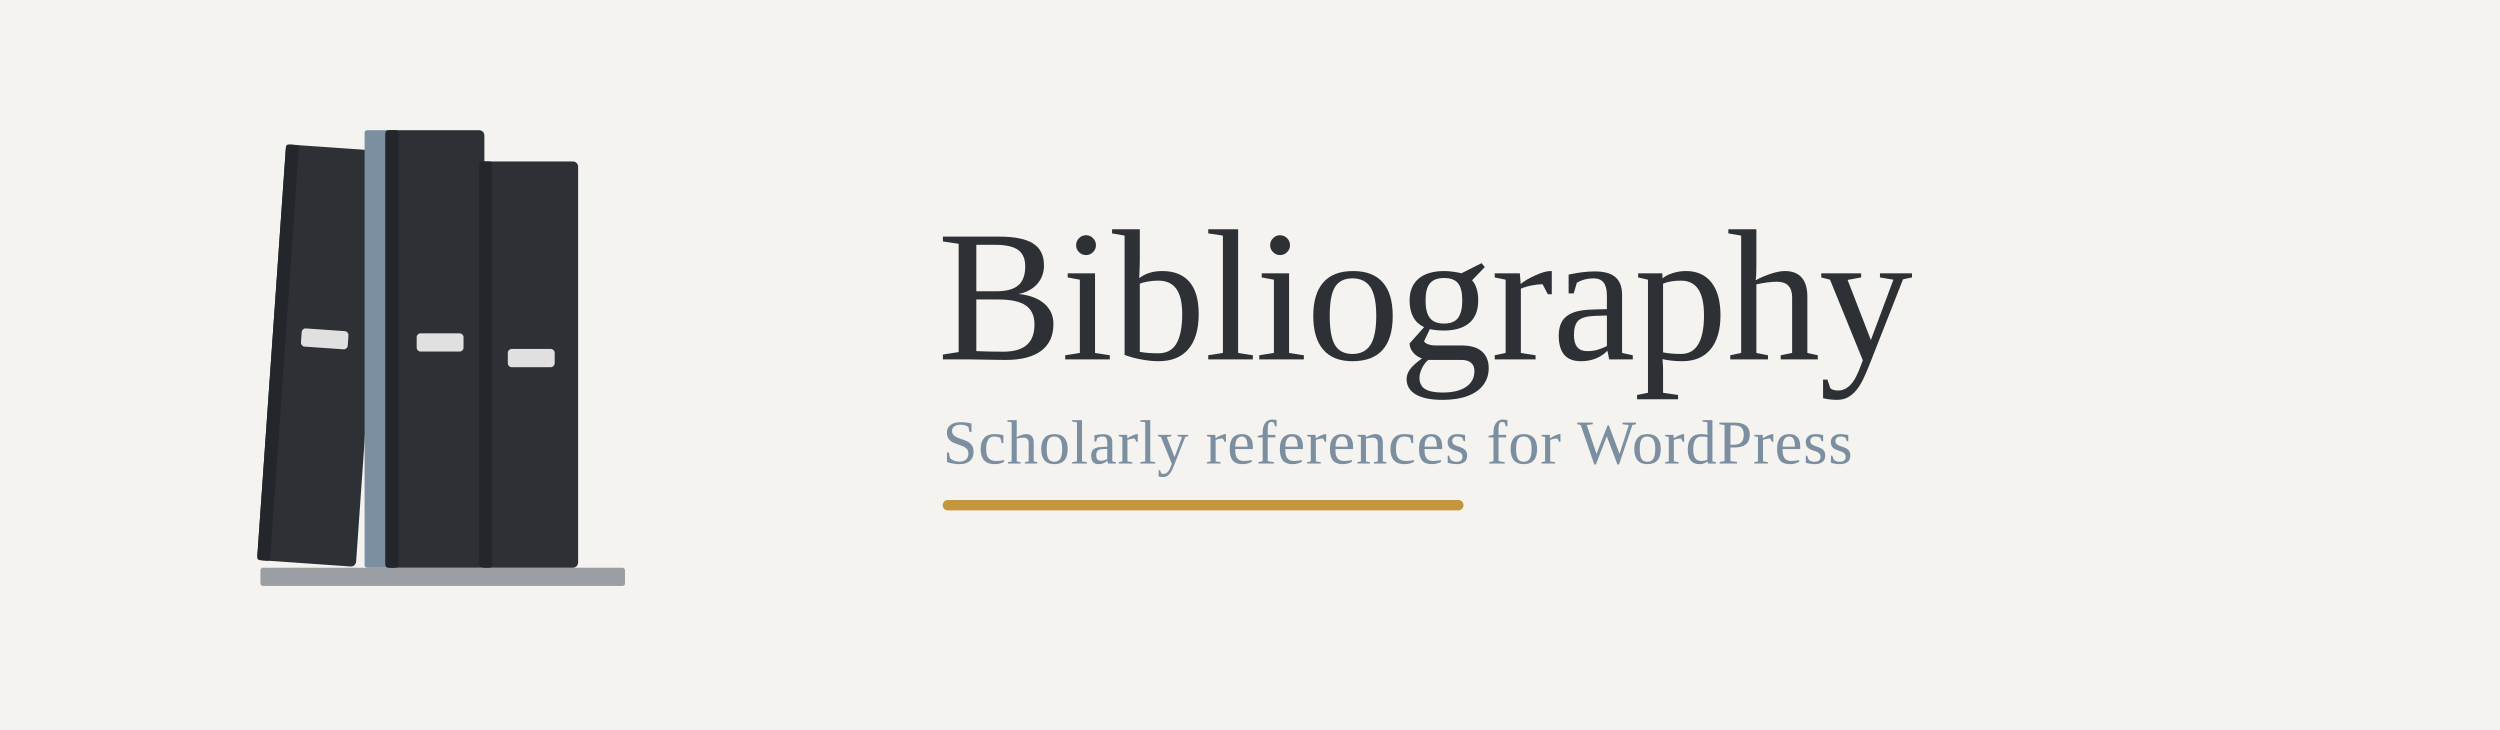
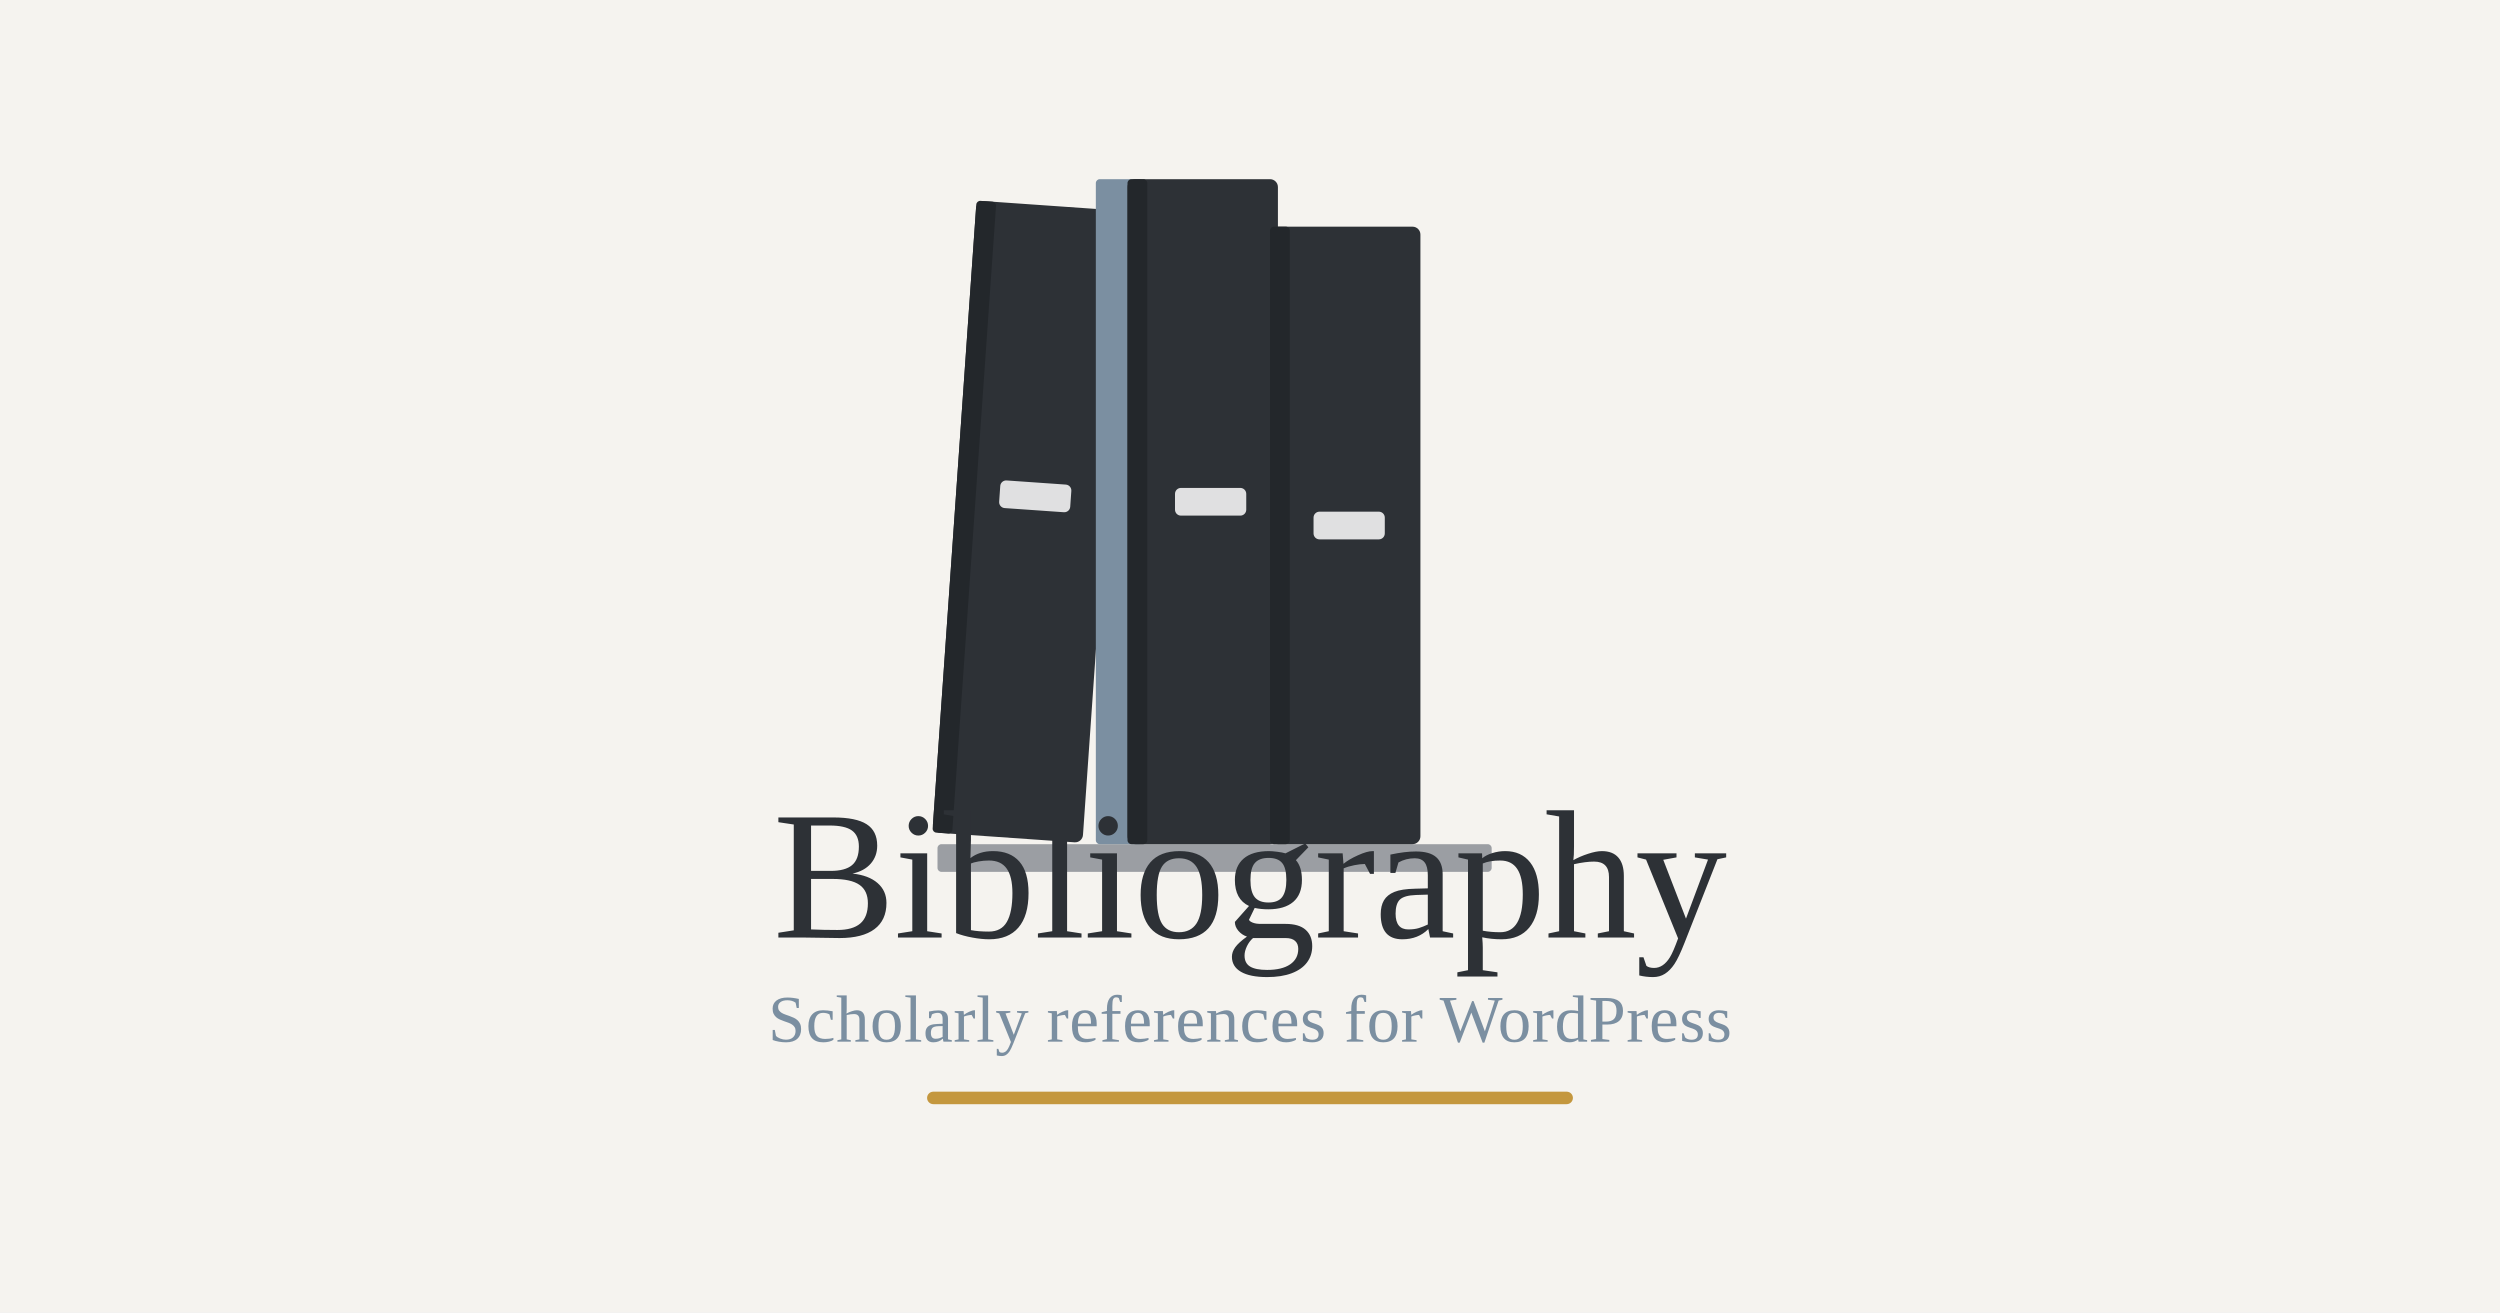
- <svg xmlns="http://www.w3.org/2000/svg" viewBox="0 0 960 280" width="960" height="280" role="img" aria-labelledby="title desc">
-   <rect width="960" height="280" fill="#F5F3EF" />
-   <g transform="translate(100, 50)">
+ <svg xmlns="http://www.w3.org/2000/svg" viewBox="0 0 1200 630" width="1200" height="630" role="img" aria-labelledby="title desc">
+   <rect width="1200" height="630" fill="#F5F3EF" />
+   <g transform="translate(450, 86) scale(1.9)">
    <rect x="0" y="168" width="140" height="7" rx="1" fill="#9B9EA3" />
    <g transform="rotate(4, 42, 148)">
      <rect x="0" y="8" width="38" height="160" rx="2" fill="#2D3136" />
      <rect x="0" y="8" width="5" height="160" rx="1" fill="#23272B" />
      <rect x="11" y="78" width="18" height="7" rx="1.5" fill="#FFFFFF" opacity="0.85" />
    </g>
    <g transform="translate(40, 0)">
      <rect x="0" y="0" width="12" height="168" rx="1" fill="#7B8FA1" />
      <rect x="8" y="0" width="38" height="168" rx="2" fill="#2D3136" />
      <rect x="8" y="0" width="5" height="168" rx="1" fill="#23272B" />
      <rect x="20" y="78" width="18" height="7" rx="1.5" fill="#FFFFFF" opacity="0.85" />
    </g>
    <g transform="translate(84, 12)">
      <rect x="0" y="0" width="38" height="156" rx="2" fill="#2D3136" />
      <rect x="0" y="0" width="5" height="156" rx="1" fill="#23272B" />
      <rect x="11" y="72" width="18" height="7" rx="1.5" fill="#FFFFFF" opacity="0.85" />
    </g>
  </g>
-   <text x="360" y="138" font-family="Baskerville, 'Libre Baskerville', 'Times New Roman', serif" font-size="72" font-weight="400" fill="#2D3136" letter-spacing="-0.5">Bibliography</text>
-   <text x="362" y="178" font-family="Baskerville, 'Libre Baskerville', 'Times New Roman', serif" font-size="24" font-weight="400" fill="#7B8FA1" letter-spacing="0.3">Scholarly references for WordPress</text>
-   <rect x="362" y="192" width="200" height="4" rx="2" fill="#C4973E" />
+   <text x="600" y="450" text-anchor="middle" font-family="Baskerville, 'Libre Baskerville', 'Times New Roman', serif" font-size="88" font-weight="400" fill="#2D3136" letter-spacing="-0.6">Bibliography</text>
+   <text x="600" y="500" text-anchor="middle" font-family="Baskerville, 'Libre Baskerville', 'Times New Roman', serif" font-size="32" font-weight="400" fill="#7B8FA1" letter-spacing="0.3">Scholarly references for WordPress</text>
+   <rect x="445" y="524" width="310" height="6" rx="3" fill="#C4973E" />
</svg>
